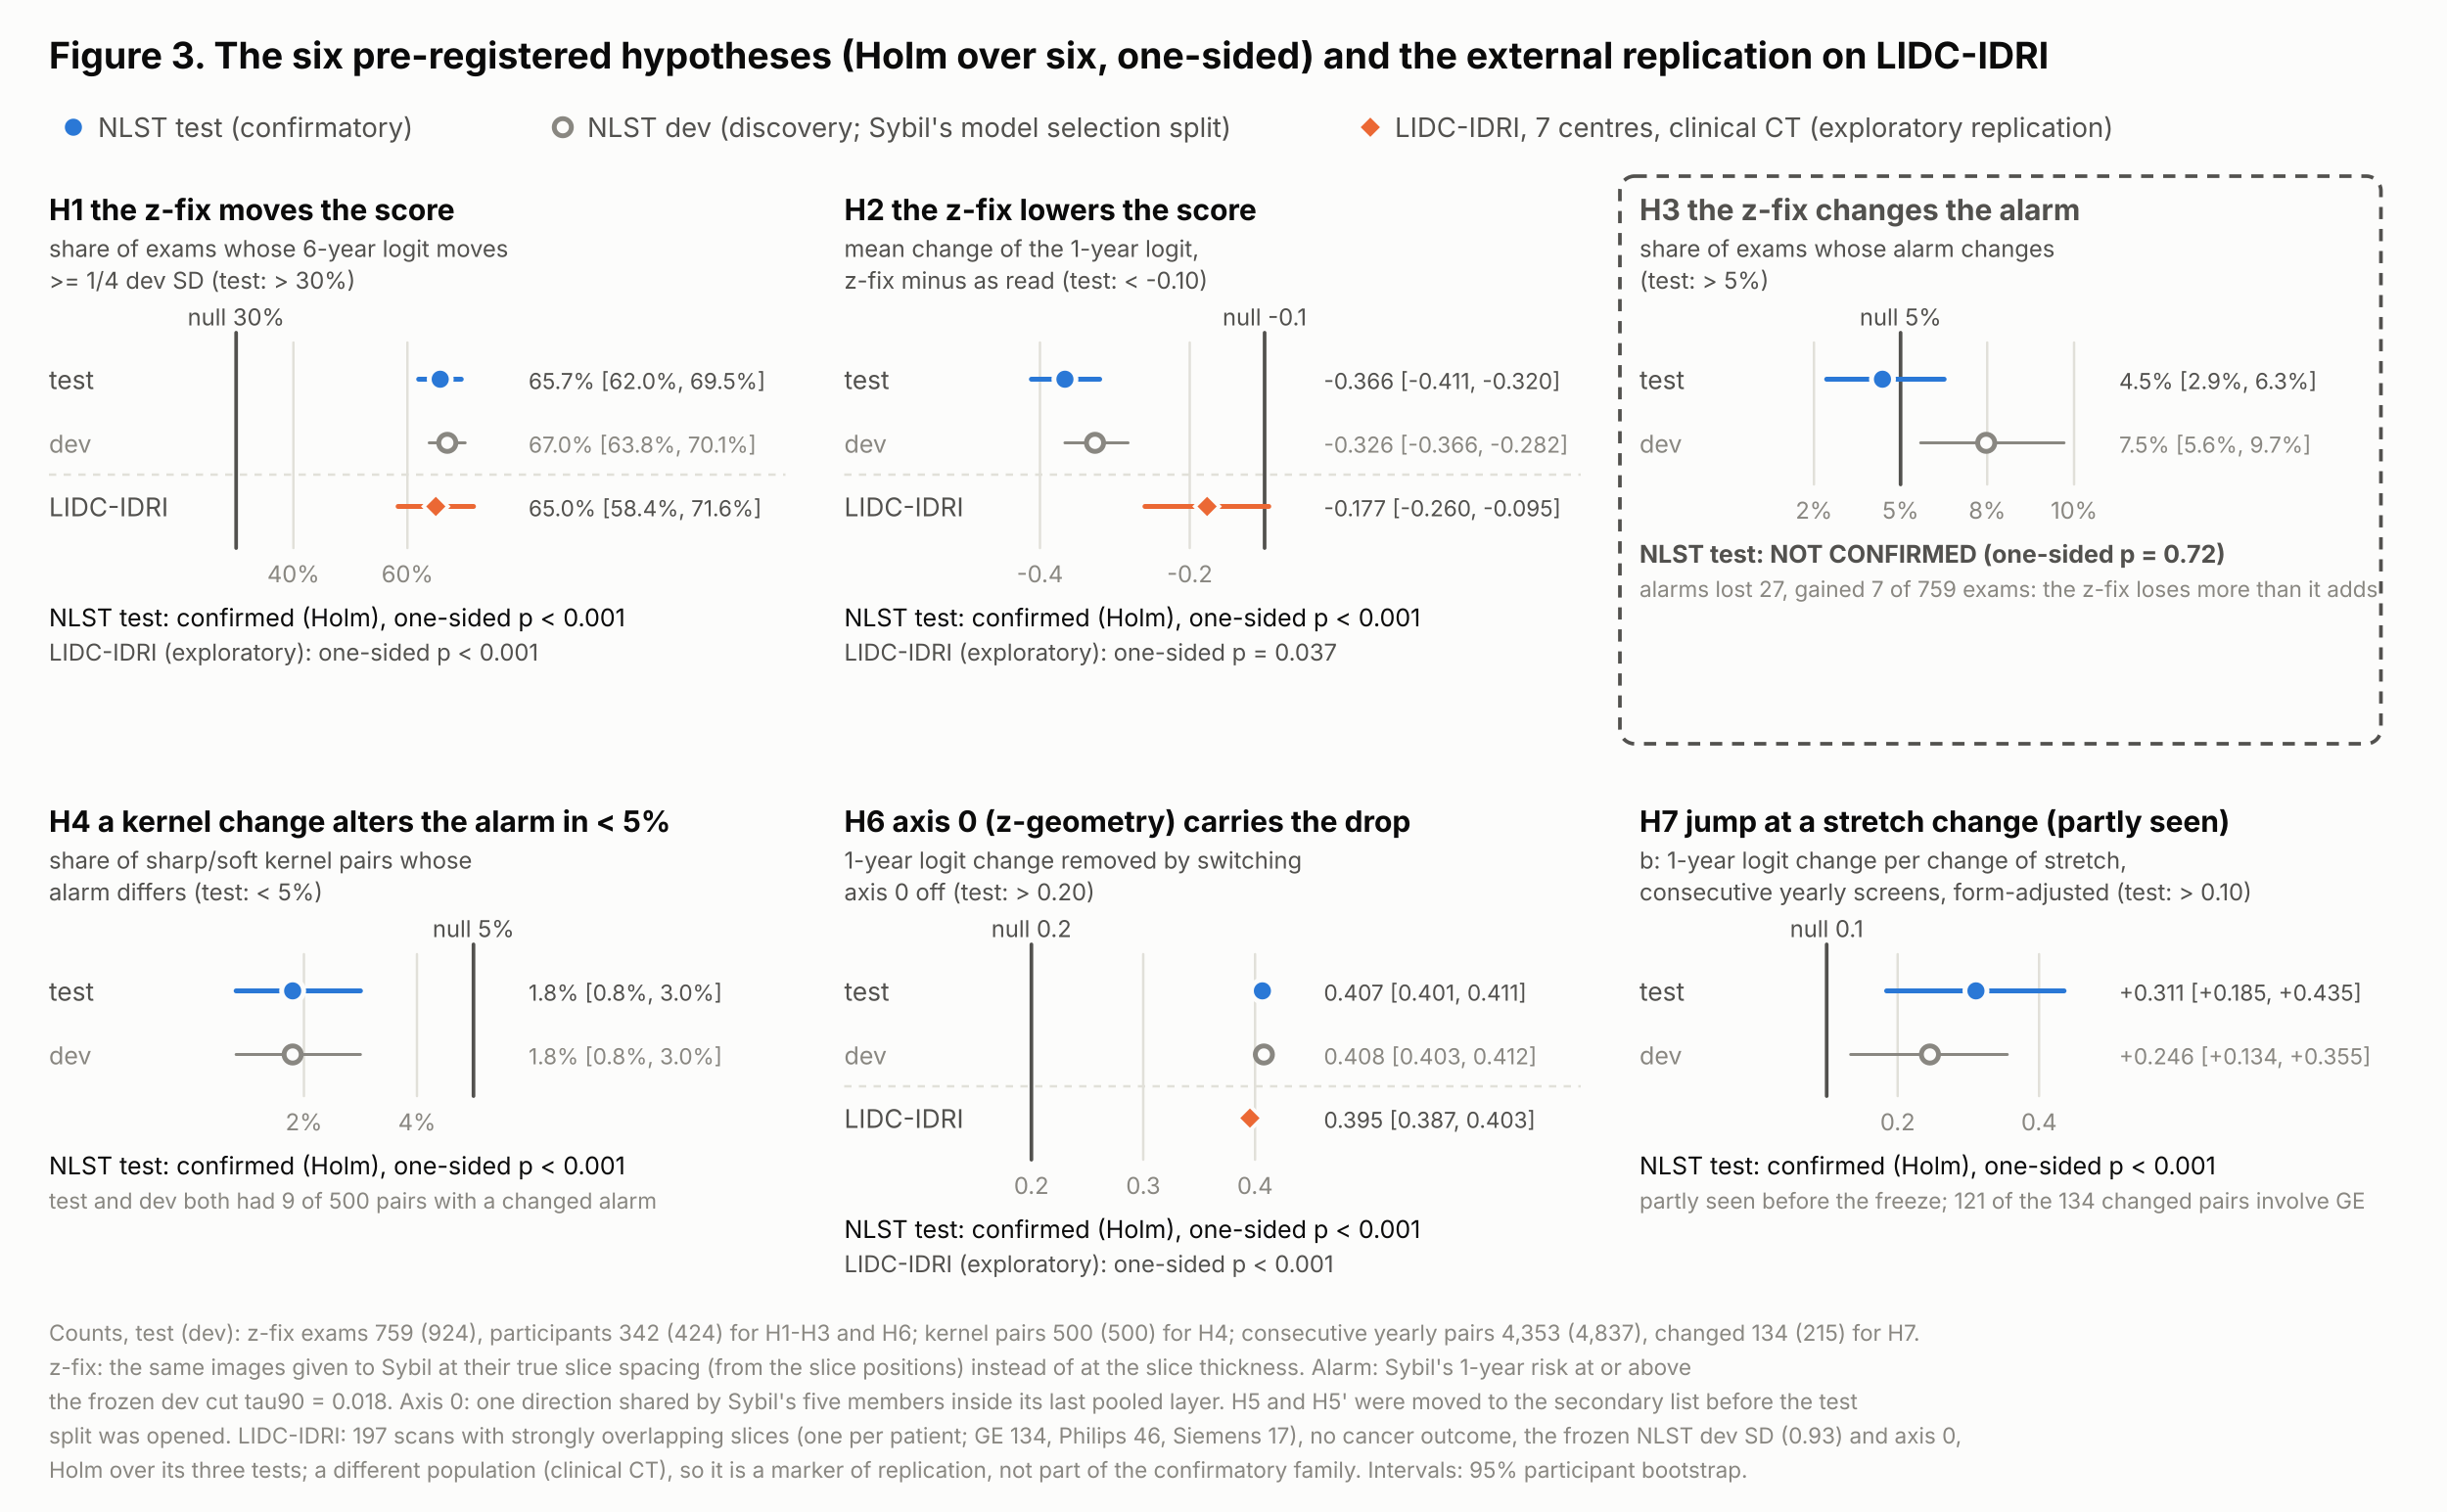
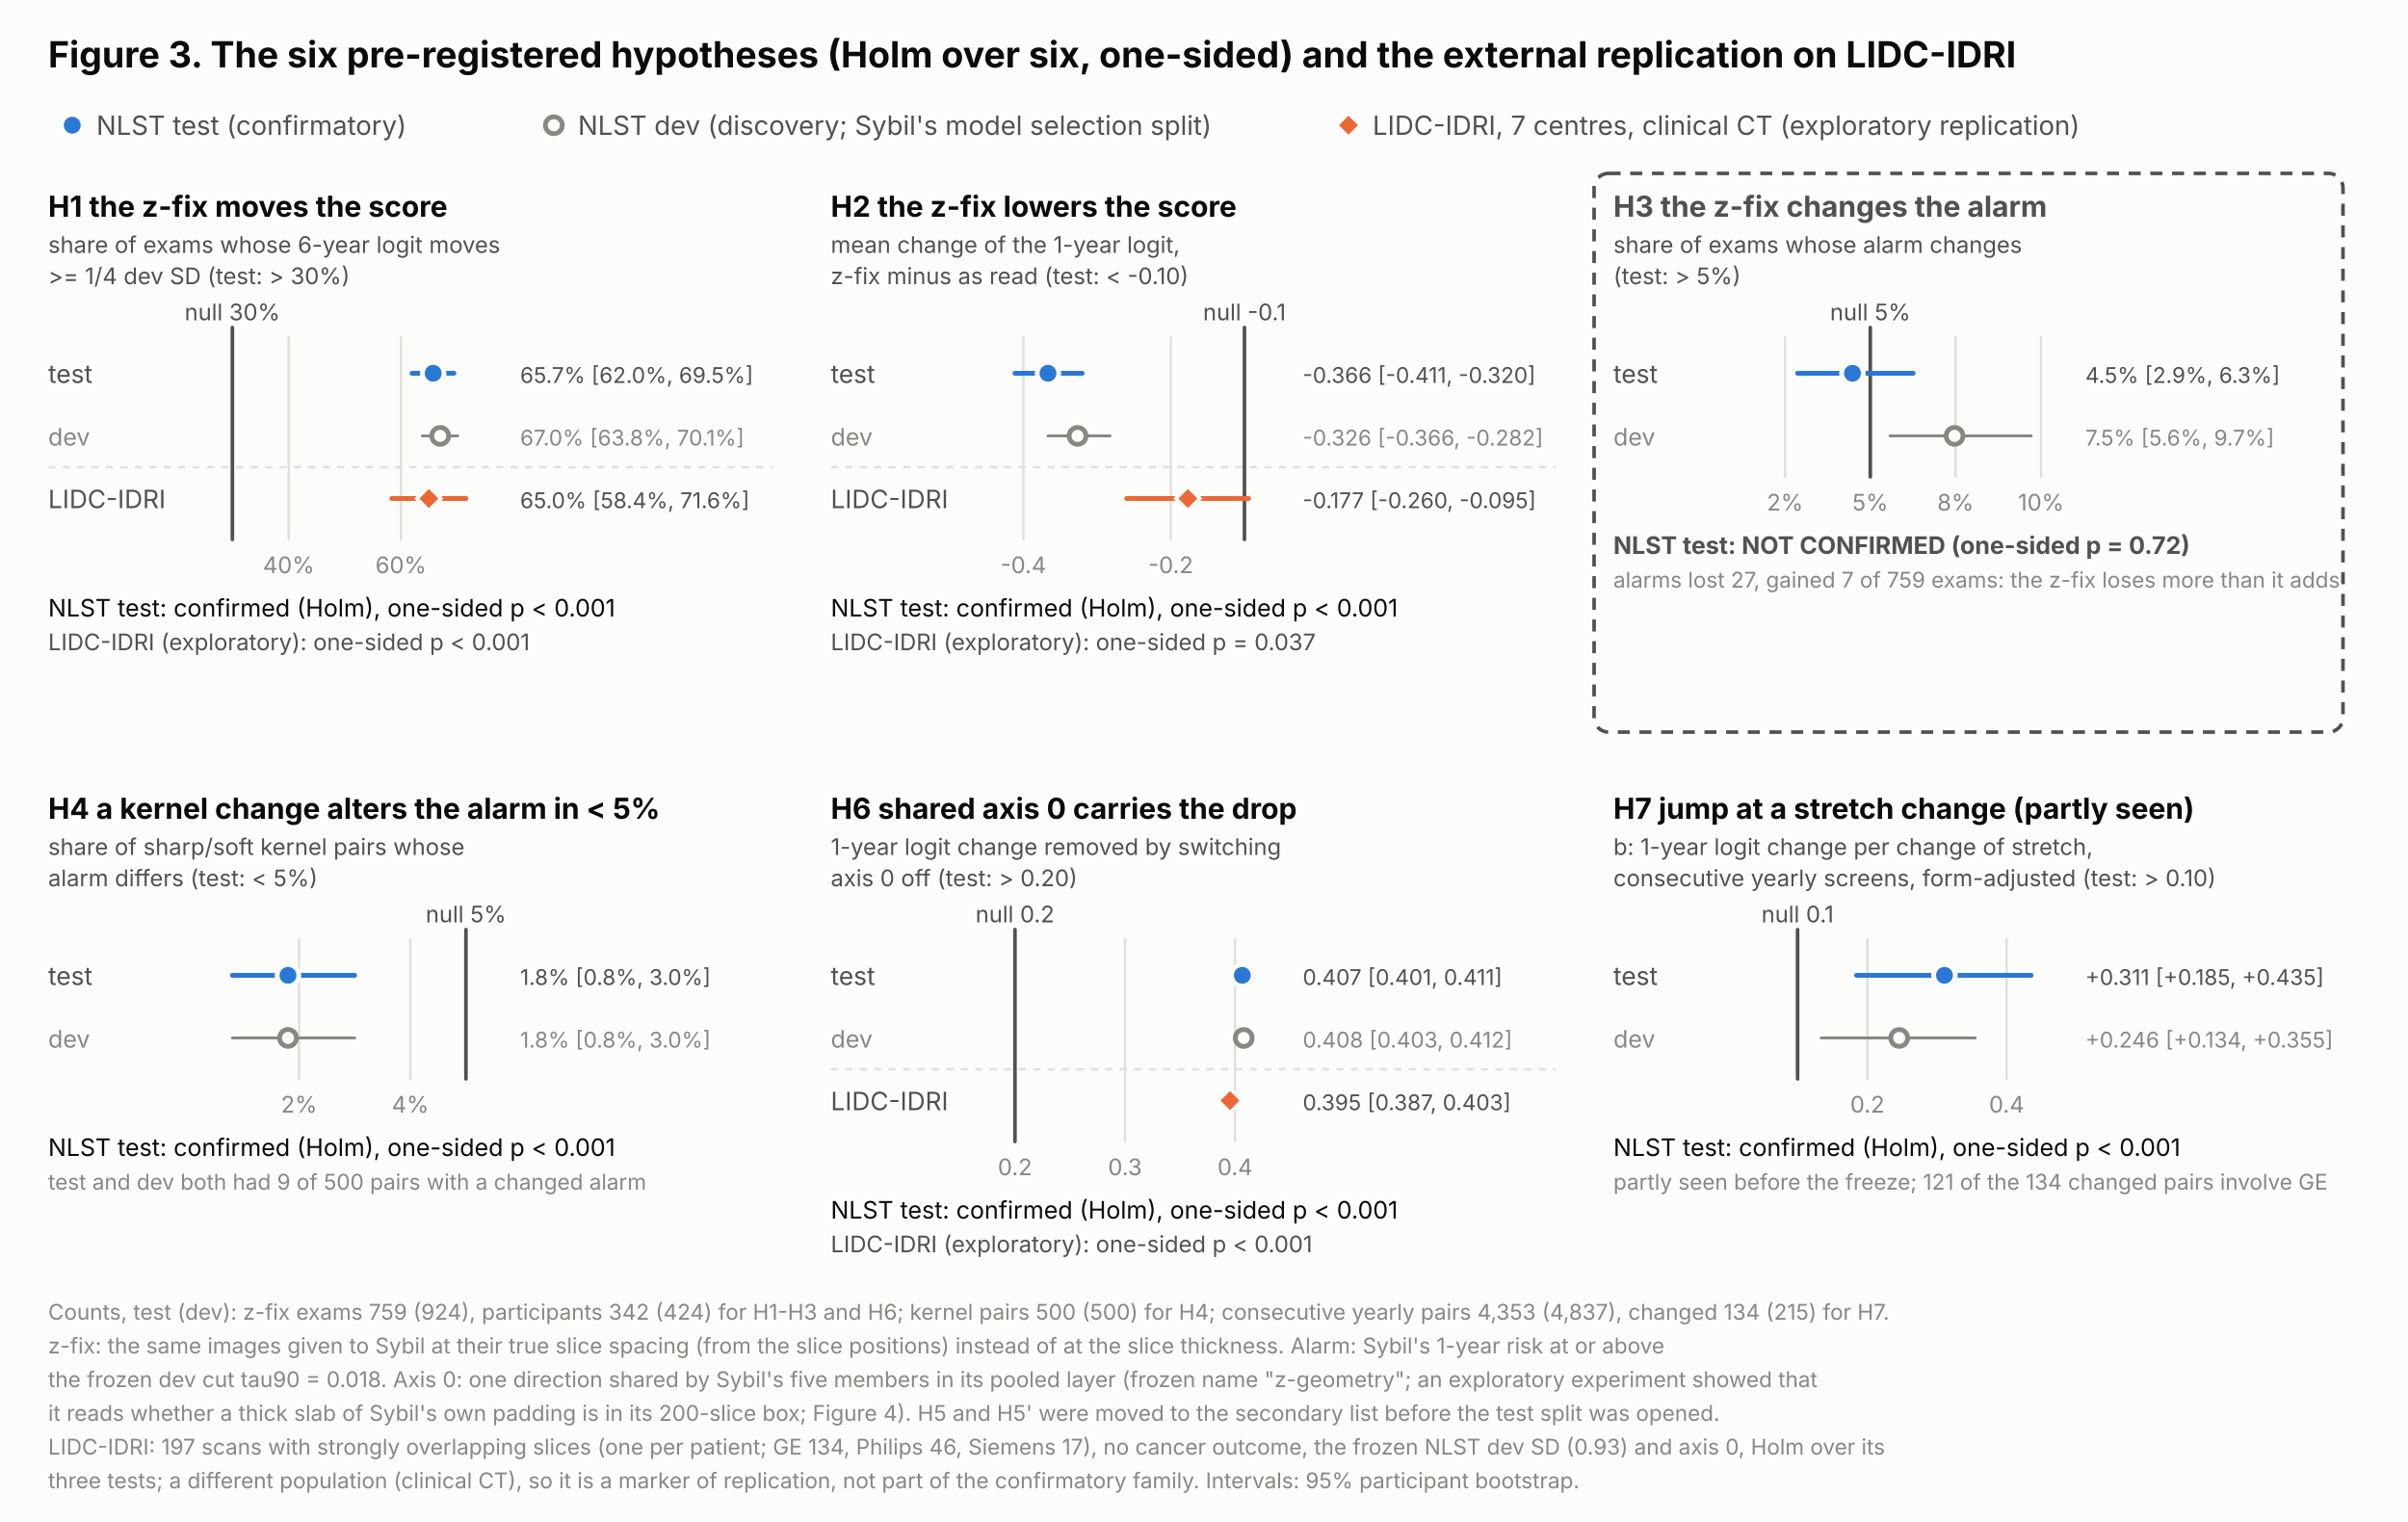
- <svg xmlns="http://www.w3.org/2000/svg" width="1000" height="618" viewBox="0 0 1000 618">
-   <rect width="1000" height="618" fill="#fcfcfb" />
+ <svg xmlns="http://www.w3.org/2000/svg" width="1000" height="632" viewBox="0 0 1000 632">
+   <rect width="1000" height="632" fill="#fcfcfb" />
  <text x="20.0" y="28.0" font-family="system-ui, -apple-system, 'Segoe UI', sans-serif" font-size="15" fill="#0b0b0b" text-anchor="start" font-weight="bold">Figure 3. The six pre-registered hypotheses (Holm over six, one-sided) and the external replication on LIDC-IDRI</text>
  <circle cx="30.0" cy="52.0" r="4.5" fill="#2a78d6" stroke="#fcfcfb" stroke-width="2" />
  <text x="40.0" y="56.0" font-family="system-ui, -apple-system, 'Segoe UI', sans-serif" font-size="11" fill="#52514e" text-anchor="start" font-weight="normal">NLST test (confirmatory)</text>
  <circle cx="230.0" cy="52.0" r="3.5" fill="#fcfcfb" stroke="#898781" stroke-width="2" />
  <text x="240.0" y="56.0" font-family="system-ui, -apple-system, 'Segoe UI', sans-serif" font-size="11" fill="#52514e" text-anchor="start" font-weight="normal">NLST dev (discovery; Sybil's model selection split)</text>
  <path d="M560.0,47.0 L565.0,52.0 L560.0,57.0 L555.0,52.0 Z" fill="#eb6834" stroke="#fcfcfb" stroke-width="1.5" />
  <text x="570.0" y="56.0" font-family="system-ui, -apple-system, 'Segoe UI', sans-serif" font-size="11" fill="#52514e" text-anchor="start" font-weight="normal">LIDC-IDRI, 7 centres, clinical CT (exploratory replication)</text>
  <text x="20.0" y="90.0" font-family="system-ui, -apple-system, 'Segoe UI', sans-serif" font-size="12" fill="#0b0b0b" text-anchor="start" font-weight="bold">H1  the z-fix moves the score</text>
  <text x="20.0" y="105.0" font-family="system-ui, -apple-system, 'Segoe UI', sans-serif" font-size="9.5" fill="#52514e" text-anchor="start" font-weight="normal">share of exams whose 6-year logit moves</text>
  <text x="20.0" y="118.0" font-family="system-ui, -apple-system, 'Segoe UI', sans-serif" font-size="9.5" fill="#52514e" text-anchor="start" font-weight="normal">&gt;= 1/4 dev SD (test: &gt; 30%)</text>
  <line x1="119.9" y1="140.0" x2="119.9" y2="224.0" stroke="#e1e0d9" stroke-width="1" stroke-linecap="round" />
  <text x="119.9" y="238.0" font-family="system-ui, -apple-system, 'Segoe UI', sans-serif" font-size="9.5" fill="#898781" text-anchor="middle" font-weight="normal">40%</text>
  <line x1="166.5" y1="140.0" x2="166.5" y2="224.0" stroke="#e1e0d9" stroke-width="1" stroke-linecap="round" />
  <text x="166.5" y="238.0" font-family="system-ui, -apple-system, 'Segoe UI', sans-serif" font-size="9.5" fill="#898781" text-anchor="middle" font-weight="normal">60%</text>
  <line x1="96.5" y1="136.0" x2="96.5" y2="224.0" stroke="#52514e" stroke-width="1.5" stroke-linecap="round" />
  <text x="96.5" y="133.0" font-family="system-ui, -apple-system, 'Segoe UI', sans-serif" font-size="9.5" fill="#52514e" text-anchor="middle" font-weight="normal">null 30%</text>
  <text x="20.0" y="159.0" font-family="system-ui, -apple-system, 'Segoe UI', sans-serif" font-size="10.5" fill="#52514e" text-anchor="start" font-weight="normal">test</text>
  <line x1="171.1" y1="155.0" x2="188.5" y2="155.0" stroke="#2a78d6" stroke-width="2" stroke-linecap="round" />
  <circle cx="179.9" cy="155.0" r="4.5" fill="#2a78d6" stroke="#fcfcfb" stroke-width="2" />
  <text x="216.0" y="159.0" font-family="system-ui, -apple-system, 'Segoe UI', sans-serif" font-size="9" fill="#52514e" text-anchor="start" font-weight="normal">65.7% [62.0%, 69.5%]</text>
  <text x="20.0" y="185.0" font-family="system-ui, -apple-system, 'Segoe UI', sans-serif" font-size="10" fill="#898781" text-anchor="start" font-weight="normal">dev</text>
  <line x1="175.4" y1="181.0" x2="190.1" y2="181.0" stroke="#898781" stroke-width="1.2" stroke-linecap="round" />
  <circle cx="182.8" cy="181.0" r="3.5" fill="#fcfcfb" stroke="#898781" stroke-width="2" />
  <text x="216.0" y="185.0" font-family="system-ui, -apple-system, 'Segoe UI', sans-serif" font-size="9" fill="#898781" text-anchor="start" font-weight="normal">67.0% [63.8%, 70.1%]</text>
  <line x1="20" y1="194.0" x2="321" y2="194.0" stroke="#e1e0d9" stroke-width="1" stroke-dasharray="3,3" />
  <text x="20.0" y="211.0" font-family="system-ui, -apple-system, 'Segoe UI', sans-serif" font-size="10.5" fill="#52514e" text-anchor="start" font-weight="normal">LIDC-IDRI</text>
  <line x1="162.7" y1="207.0" x2="193.5" y2="207.0" stroke="#eb6834" stroke-width="2" stroke-linecap="round" />
  <path d="M178.1,202.0 L183.1,207.0 L178.1,212.0 L173.1,207.0 Z" fill="#eb6834" stroke="#fcfcfb" stroke-width="1.5" />
  <text x="216.0" y="211.0" font-family="system-ui, -apple-system, 'Segoe UI', sans-serif" font-size="9" fill="#52514e" text-anchor="start" font-weight="normal">65.0% [58.4%, 71.6%]</text>
  <text x="20.0" y="256.0" font-family="system-ui, -apple-system, 'Segoe UI', sans-serif" font-size="10" fill="#0b0b0b" text-anchor="start" font-weight="normal">NLST test: confirmed (Holm), one-sided p &lt; 0.001</text>
  <text x="20.0" y="270.0" font-family="system-ui, -apple-system, 'Segoe UI', sans-serif" font-size="9.5" fill="#52514e" text-anchor="start" font-weight="normal">LIDC-IDRI (exploratory): one-sided p &lt; 0.001</text>
  <text x="345.0" y="90.0" font-family="system-ui, -apple-system, 'Segoe UI', sans-serif" font-size="12" fill="#0b0b0b" text-anchor="start" font-weight="bold">H2  the z-fix lowers the score</text>
  <text x="345.0" y="105.0" font-family="system-ui, -apple-system, 'Segoe UI', sans-serif" font-size="9.5" fill="#52514e" text-anchor="start" font-weight="normal">mean change of the 1-year logit,</text>
  <text x="345.0" y="118.0" font-family="system-ui, -apple-system, 'Segoe UI', sans-serif" font-size="9.5" fill="#52514e" text-anchor="start" font-weight="normal">z-fix minus as read (test: &lt; -0.10)</text>
  <line x1="425.0" y1="140.0" x2="425.0" y2="224.0" stroke="#e1e0d9" stroke-width="1" stroke-linecap="round" />
  <text x="425.0" y="238.0" font-family="system-ui, -apple-system, 'Segoe UI', sans-serif" font-size="9.5" fill="#898781" text-anchor="middle" font-weight="normal">-0.4</text>
  <line x1="486.2" y1="140.0" x2="486.2" y2="224.0" stroke="#e1e0d9" stroke-width="1" stroke-linecap="round" />
  <text x="486.2" y="238.0" font-family="system-ui, -apple-system, 'Segoe UI', sans-serif" font-size="9.5" fill="#898781" text-anchor="middle" font-weight="normal">-0.2</text>
  <line x1="516.8" y1="136.0" x2="516.8" y2="224.0" stroke="#52514e" stroke-width="1.5" stroke-linecap="round" />
  <text x="516.8" y="133.0" font-family="system-ui, -apple-system, 'Segoe UI', sans-serif" font-size="9.5" fill="#52514e" text-anchor="middle" font-weight="normal">null -0.1</text>
  <text x="345.0" y="159.0" font-family="system-ui, -apple-system, 'Segoe UI', sans-serif" font-size="10.5" fill="#52514e" text-anchor="start" font-weight="normal">test</text>
  <line x1="421.5" y1="155.0" x2="449.4" y2="155.0" stroke="#2a78d6" stroke-width="2" stroke-linecap="round" />
  <circle cx="435.2" cy="155.0" r="4.5" fill="#2a78d6" stroke="#fcfcfb" stroke-width="2" />
  <text x="541.0" y="159.0" font-family="system-ui, -apple-system, 'Segoe UI', sans-serif" font-size="9" fill="#52514e" text-anchor="start" font-weight="normal">-0.366 [-0.411, -0.320]</text>
  <text x="345.0" y="185.0" font-family="system-ui, -apple-system, 'Segoe UI', sans-serif" font-size="10" fill="#898781" text-anchor="start" font-weight="normal">dev</text>
  <line x1="435.2" y1="181.0" x2="461.0" y2="181.0" stroke="#898781" stroke-width="1.2" stroke-linecap="round" />
  <circle cx="447.5" cy="181.0" r="3.5" fill="#fcfcfb" stroke="#898781" stroke-width="2" />
  <text x="541.0" y="185.0" font-family="system-ui, -apple-system, 'Segoe UI', sans-serif" font-size="9" fill="#898781" text-anchor="start" font-weight="normal">-0.326 [-0.366, -0.282]</text>
  <line x1="345" y1="194.0" x2="646" y2="194.0" stroke="#e1e0d9" stroke-width="1" stroke-dasharray="3,3" />
  <text x="345.0" y="211.0" font-family="system-ui, -apple-system, 'Segoe UI', sans-serif" font-size="10.5" fill="#52514e" text-anchor="start" font-weight="normal">LIDC-IDRI</text>
  <line x1="467.9" y1="207.0" x2="518.5" y2="207.0" stroke="#eb6834" stroke-width="2" stroke-linecap="round" />
  <path d="M493.3,202.0 L498.3,207.0 L493.3,212.0 L488.3,207.0 Z" fill="#eb6834" stroke="#fcfcfb" stroke-width="1.5" />
  <text x="541.0" y="211.0" font-family="system-ui, -apple-system, 'Segoe UI', sans-serif" font-size="9" fill="#52514e" text-anchor="start" font-weight="normal">-0.177 [-0.260, -0.095]</text>
  <text x="345.0" y="256.0" font-family="system-ui, -apple-system, 'Segoe UI', sans-serif" font-size="10" fill="#0b0b0b" text-anchor="start" font-weight="normal">NLST test: confirmed (Holm), one-sided p &lt; 0.001</text>
  <text x="345.0" y="270.0" font-family="system-ui, -apple-system, 'Segoe UI', sans-serif" font-size="9.5" fill="#52514e" text-anchor="start" font-weight="normal">LIDC-IDRI (exploratory): one-sided p = 0.037</text>
  <rect x="662" y="72" width="311" height="232" fill="none" stroke="#52514e" stroke-width="1.5" stroke-dasharray="5,4" rx="6" />
  <text x="670.0" y="90.0" font-family="system-ui, -apple-system, 'Segoe UI', sans-serif" font-size="12" fill="#52514e" text-anchor="start" font-weight="bold">H3  the z-fix changes the alarm</text>
  <text x="670.0" y="105.0" font-family="system-ui, -apple-system, 'Segoe UI', sans-serif" font-size="9.5" fill="#52514e" text-anchor="start" font-weight="normal">share of exams whose alarm changes</text>
  <text x="670.0" y="118.0" font-family="system-ui, -apple-system, 'Segoe UI', sans-serif" font-size="9.5" fill="#52514e" text-anchor="start" font-weight="normal">(test: &gt; 5%)</text>
  <line x1="741.3" y1="140.0" x2="741.3" y2="198.0" stroke="#e1e0d9" stroke-width="1" stroke-linecap="round" />
  <text x="741.3" y="212.0" font-family="system-ui, -apple-system, 'Segoe UI', sans-serif" font-size="9.5" fill="#898781" text-anchor="middle" font-weight="normal">2%</text>
  <line x1="776.7" y1="140.0" x2="776.7" y2="198.0" stroke="#e1e0d9" stroke-width="1" stroke-linecap="round" />
  <text x="776.7" y="212.0" font-family="system-ui, -apple-system, 'Segoe UI', sans-serif" font-size="9.5" fill="#898781" text-anchor="middle" font-weight="normal">5%</text>
  <line x1="812.1" y1="140.0" x2="812.1" y2="198.0" stroke="#e1e0d9" stroke-width="1" stroke-linecap="round" />
  <text x="812.1" y="212.0" font-family="system-ui, -apple-system, 'Segoe UI', sans-serif" font-size="9.5" fill="#898781" text-anchor="middle" font-weight="normal">8%</text>
  <line x1="847.6" y1="140.0" x2="847.6" y2="198.0" stroke="#e1e0d9" stroke-width="1" stroke-linecap="round" />
  <text x="847.6" y="212.0" font-family="system-ui, -apple-system, 'Segoe UI', sans-serif" font-size="9.5" fill="#898781" text-anchor="middle" font-weight="normal">10%</text>
  <line x1="776.7" y1="136.0" x2="776.7" y2="198.0" stroke="#52514e" stroke-width="1.5" stroke-linecap="round" />
  <text x="776.7" y="133.0" font-family="system-ui, -apple-system, 'Segoe UI', sans-serif" font-size="9.5" fill="#52514e" text-anchor="middle" font-weight="normal">null 5%</text>
  <text x="670.0" y="159.0" font-family="system-ui, -apple-system, 'Segoe UI', sans-serif" font-size="10.5" fill="#52514e" text-anchor="start" font-weight="normal">test</text>
  <line x1="746.5" y1="155.0" x2="794.5" y2="155.0" stroke="#2a78d6" stroke-width="2" stroke-linecap="round" />
  <circle cx="769.3" cy="155.0" r="4.5" fill="#2a78d6" stroke="#fcfcfb" stroke-width="2" />
  <text x="866.0" y="159.0" font-family="system-ui, -apple-system, 'Segoe UI', sans-serif" font-size="9" fill="#52514e" text-anchor="start" font-weight="normal">4.5% [2.9%, 6.3%]</text>
  <text x="670.0" y="185.0" font-family="system-ui, -apple-system, 'Segoe UI', sans-serif" font-size="10" fill="#898781" text-anchor="start" font-weight="normal">dev</text>
  <line x1="784.9" y1="181.0" x2="843.5" y2="181.0" stroke="#898781" stroke-width="1.2" stroke-linecap="round" />
  <circle cx="811.7" cy="181.0" r="3.5" fill="#fcfcfb" stroke="#898781" stroke-width="2" />
  <text x="866.0" y="185.0" font-family="system-ui, -apple-system, 'Segoe UI', sans-serif" font-size="9" fill="#898781" text-anchor="start" font-weight="normal">7.5% [5.6%, 9.7%]</text>
  <text x="670.0" y="230.0" font-family="system-ui, -apple-system, 'Segoe UI', sans-serif" font-size="10" fill="#52514e" text-anchor="start" font-weight="bold">NLST test: NOT CONFIRMED (one-sided p = 0.72)</text>
  <text x="670.0" y="244.0" font-family="system-ui, -apple-system, 'Segoe UI', sans-serif" font-size="9" fill="#898781" text-anchor="start" font-weight="normal">alarms lost 27, gained 7 of 759 exams: the z-fix loses more than it adds</text>
  <text x="20.0" y="340.0" font-family="system-ui, -apple-system, 'Segoe UI', sans-serif" font-size="12" fill="#0b0b0b" text-anchor="start" font-weight="bold">H4  a kernel change alters the alarm in &lt; 5%</text>
  <text x="20.0" y="355.0" font-family="system-ui, -apple-system, 'Segoe UI', sans-serif" font-size="9.5" fill="#52514e" text-anchor="start" font-weight="normal">share of sharp/soft kernel pairs whose</text>
  <text x="20.0" y="368.0" font-family="system-ui, -apple-system, 'Segoe UI', sans-serif" font-size="9.5" fill="#52514e" text-anchor="start" font-weight="normal">alarm differs (test: &lt; 5%)</text>
  <line x1="124.2" y1="390.0" x2="124.2" y2="448.0" stroke="#e1e0d9" stroke-width="1" stroke-linecap="round" />
  <text x="124.2" y="462.0" font-family="system-ui, -apple-system, 'Segoe UI', sans-serif" font-size="9.5" fill="#898781" text-anchor="middle" font-weight="normal">2%</text>
  <line x1="170.4" y1="390.0" x2="170.4" y2="448.0" stroke="#e1e0d9" stroke-width="1" stroke-linecap="round" />
  <text x="170.4" y="462.0" font-family="system-ui, -apple-system, 'Segoe UI', sans-serif" font-size="9.5" fill="#898781" text-anchor="middle" font-weight="normal">4%</text>
  <line x1="193.5" y1="386.0" x2="193.5" y2="448.0" stroke="#52514e" stroke-width="1.5" stroke-linecap="round" />
  <text x="193.5" y="383.0" font-family="system-ui, -apple-system, 'Segoe UI', sans-serif" font-size="9.5" fill="#52514e" text-anchor="middle" font-weight="normal">null 5%</text>
  <text x="20.0" y="409.0" font-family="system-ui, -apple-system, 'Segoe UI', sans-serif" font-size="10.5" fill="#52514e" text-anchor="start" font-weight="normal">test</text>
  <line x1="96.5" y1="405.0" x2="147.3" y2="405.0" stroke="#2a78d6" stroke-width="2" stroke-linecap="round" />
  <circle cx="119.6" cy="405.0" r="4.5" fill="#2a78d6" stroke="#fcfcfb" stroke-width="2" />
  <text x="216.0" y="409.0" font-family="system-ui, -apple-system, 'Segoe UI', sans-serif" font-size="9" fill="#52514e" text-anchor="start" font-weight="normal">1.8% [0.8%, 3.0%]</text>
  <text x="20.0" y="435.0" font-family="system-ui, -apple-system, 'Segoe UI', sans-serif" font-size="10" fill="#898781" text-anchor="start" font-weight="normal">dev</text>
  <line x1="96.5" y1="431.0" x2="147.3" y2="431.0" stroke="#898781" stroke-width="1.2" stroke-linecap="round" />
  <circle cx="119.6" cy="431.0" r="3.5" fill="#fcfcfb" stroke="#898781" stroke-width="2" />
  <text x="216.0" y="435.0" font-family="system-ui, -apple-system, 'Segoe UI', sans-serif" font-size="9" fill="#898781" text-anchor="start" font-weight="normal">1.8% [0.8%, 3.0%]</text>
  <text x="20.0" y="480.0" font-family="system-ui, -apple-system, 'Segoe UI', sans-serif" font-size="10" fill="#0b0b0b" text-anchor="start" font-weight="normal">NLST test: confirmed (Holm), one-sided p &lt; 0.001</text>
  <text x="20.0" y="494.0" font-family="system-ui, -apple-system, 'Segoe UI', sans-serif" font-size="9" fill="#898781" text-anchor="start" font-weight="normal">test and dev both had 9 of 500 pairs with a changed alarm</text>
-   <text x="345.0" y="340.0" font-family="system-ui, -apple-system, 'Segoe UI', sans-serif" font-size="12" fill="#0b0b0b" text-anchor="start" font-weight="bold">H6  axis 0 (z-geometry) carries the drop</text>
+   <text x="345.0" y="340.0" font-family="system-ui, -apple-system, 'Segoe UI', sans-serif" font-size="12" fill="#0b0b0b" text-anchor="start" font-weight="bold">H6  shared axis 0 carries the drop</text>
  <text x="345.0" y="355.0" font-family="system-ui, -apple-system, 'Segoe UI', sans-serif" font-size="9.5" fill="#52514e" text-anchor="start" font-weight="normal">1-year logit change removed by switching</text>
  <text x="345.0" y="368.0" font-family="system-ui, -apple-system, 'Segoe UI', sans-serif" font-size="9.5" fill="#52514e" text-anchor="start" font-weight="normal">axis 0 off (test: &gt; 0.20)</text>
  <line x1="421.5" y1="390.0" x2="421.5" y2="474.0" stroke="#e1e0d9" stroke-width="1" stroke-linecap="round" />
  <text x="421.5" y="488.0" font-family="system-ui, -apple-system, 'Segoe UI', sans-serif" font-size="9.5" fill="#898781" text-anchor="middle" font-weight="normal">0.2</text>
  <line x1="467.2" y1="390.0" x2="467.2" y2="474.0" stroke="#e1e0d9" stroke-width="1" stroke-linecap="round" />
  <text x="467.2" y="488.0" font-family="system-ui, -apple-system, 'Segoe UI', sans-serif" font-size="9.5" fill="#898781" text-anchor="middle" font-weight="normal">0.3</text>
  <line x1="512.9" y1="390.0" x2="512.9" y2="474.0" stroke="#e1e0d9" stroke-width="1" stroke-linecap="round" />
  <text x="512.9" y="488.0" font-family="system-ui, -apple-system, 'Segoe UI', sans-serif" font-size="9.5" fill="#898781" text-anchor="middle" font-weight="normal">0.4</text>
  <line x1="421.5" y1="386.0" x2="421.5" y2="474.0" stroke="#52514e" stroke-width="1.5" stroke-linecap="round" />
  <text x="421.5" y="383.0" font-family="system-ui, -apple-system, 'Segoe UI', sans-serif" font-size="9.5" fill="#52514e" text-anchor="middle" font-weight="normal">null 0.2</text>
  <text x="345.0" y="409.0" font-family="system-ui, -apple-system, 'Segoe UI', sans-serif" font-size="10.5" fill="#52514e" text-anchor="start" font-weight="normal">test</text>
  <line x1="513.6" y1="405.0" x2="518.1" y2="405.0" stroke="#2a78d6" stroke-width="2" stroke-linecap="round" />
  <circle cx="515.9" cy="405.0" r="4.5" fill="#2a78d6" stroke="#fcfcfb" stroke-width="2" />
  <text x="541.0" y="409.0" font-family="system-ui, -apple-system, 'Segoe UI', sans-serif" font-size="9" fill="#52514e" text-anchor="start" font-weight="normal">0.407 [0.401, 0.411]</text>
  <text x="345.0" y="435.0" font-family="system-ui, -apple-system, 'Segoe UI', sans-serif" font-size="10" fill="#898781" text-anchor="start" font-weight="normal">dev</text>
  <line x1="514.4" y1="431.0" x2="518.5" y2="431.0" stroke="#898781" stroke-width="1.2" stroke-linecap="round" />
  <circle cx="516.5" cy="431.0" r="3.5" fill="#fcfcfb" stroke="#898781" stroke-width="2" />
  <text x="541.0" y="435.0" font-family="system-ui, -apple-system, 'Segoe UI', sans-serif" font-size="9" fill="#898781" text-anchor="start" font-weight="normal">0.408 [0.403, 0.412]</text>
  <line x1="345" y1="444.0" x2="646" y2="444.0" stroke="#e1e0d9" stroke-width="1" stroke-dasharray="3,3" />
  <text x="345.0" y="461.0" font-family="system-ui, -apple-system, 'Segoe UI', sans-serif" font-size="10.5" fill="#52514e" text-anchor="start" font-weight="normal">LIDC-IDRI</text>
  <line x1="507.0" y1="457.0" x2="514.4" y2="457.0" stroke="#eb6834" stroke-width="2" stroke-linecap="round" />
  <path d="M510.8,452.0 L515.8,457.0 L510.8,462.0 L505.8,457.0 Z" fill="#eb6834" stroke="#fcfcfb" stroke-width="1.5" />
  <text x="541.0" y="461.0" font-family="system-ui, -apple-system, 'Segoe UI', sans-serif" font-size="9" fill="#52514e" text-anchor="start" font-weight="normal">0.395 [0.387, 0.403]</text>
  <text x="345.0" y="506.0" font-family="system-ui, -apple-system, 'Segoe UI', sans-serif" font-size="10" fill="#0b0b0b" text-anchor="start" font-weight="normal">NLST test: confirmed (Holm), one-sided p &lt; 0.001</text>
  <text x="345.0" y="520.0" font-family="system-ui, -apple-system, 'Segoe UI', sans-serif" font-size="9.5" fill="#52514e" text-anchor="start" font-weight="normal">LIDC-IDRI (exploratory): one-sided p &lt; 0.001</text>
  <text x="670.0" y="340.0" font-family="system-ui, -apple-system, 'Segoe UI', sans-serif" font-size="12" fill="#0b0b0b" text-anchor="start" font-weight="bold">H7  jump at a stretch change (partly seen)</text>
  <text x="670.0" y="355.0" font-family="system-ui, -apple-system, 'Segoe UI', sans-serif" font-size="9.5" fill="#52514e" text-anchor="start" font-weight="normal">b: 1-year logit change per change of stretch,</text>
  <text x="670.0" y="368.0" font-family="system-ui, -apple-system, 'Segoe UI', sans-serif" font-size="9.5" fill="#52514e" text-anchor="start" font-weight="normal">consecutive yearly screens, form-adjusted (test: &gt; 0.10)</text>
  <line x1="775.5" y1="390.0" x2="775.5" y2="448.0" stroke="#e1e0d9" stroke-width="1" stroke-linecap="round" />
  <text x="775.5" y="462.0" font-family="system-ui, -apple-system, 'Segoe UI', sans-serif" font-size="9.5" fill="#898781" text-anchor="middle" font-weight="normal">0.2</text>
  <line x1="833.3" y1="390.0" x2="833.3" y2="448.0" stroke="#e1e0d9" stroke-width="1" stroke-linecap="round" />
  <text x="833.3" y="462.0" font-family="system-ui, -apple-system, 'Segoe UI', sans-serif" font-size="9.5" fill="#898781" text-anchor="middle" font-weight="normal">0.4</text>
  <line x1="746.5" y1="386.0" x2="746.5" y2="448.0" stroke="#52514e" stroke-width="1.5" stroke-linecap="round" />
  <text x="746.5" y="383.0" font-family="system-ui, -apple-system, 'Segoe UI', sans-serif" font-size="9.5" fill="#52514e" text-anchor="middle" font-weight="normal">null 0.1</text>
  <text x="670.0" y="409.0" font-family="system-ui, -apple-system, 'Segoe UI', sans-serif" font-size="10.5" fill="#52514e" text-anchor="start" font-weight="normal">test</text>
  <line x1="771.0" y1="405.0" x2="843.5" y2="405.0" stroke="#2a78d6" stroke-width="2" stroke-linecap="round" />
  <circle cx="807.5" cy="405.0" r="4.5" fill="#2a78d6" stroke="#fcfcfb" stroke-width="2" />
  <text x="866.0" y="409.0" font-family="system-ui, -apple-system, 'Segoe UI', sans-serif" font-size="9" fill="#52514e" text-anchor="start" font-weight="normal">+0.311 [+0.185, +0.435]</text>
  <text x="670.0" y="435.0" font-family="system-ui, -apple-system, 'Segoe UI', sans-serif" font-size="10" fill="#898781" text-anchor="start" font-weight="normal">dev</text>
  <line x1="756.3" y1="431.0" x2="820.3" y2="431.0" stroke="#898781" stroke-width="1.2" stroke-linecap="round" />
  <circle cx="788.7" cy="431.0" r="3.5" fill="#fcfcfb" stroke="#898781" stroke-width="2" />
  <text x="866.0" y="435.0" font-family="system-ui, -apple-system, 'Segoe UI', sans-serif" font-size="9" fill="#898781" text-anchor="start" font-weight="normal">+0.246 [+0.134, +0.355]</text>
  <text x="670.0" y="480.0" font-family="system-ui, -apple-system, 'Segoe UI', sans-serif" font-size="10" fill="#0b0b0b" text-anchor="start" font-weight="normal">NLST test: confirmed (Holm), one-sided p &lt; 0.001</text>
  <text x="670.0" y="494.0" font-family="system-ui, -apple-system, 'Segoe UI', sans-serif" font-size="9" fill="#898781" text-anchor="start" font-weight="normal">partly seen before the freeze; 121 of the 134 changed pairs involve GE</text>
  <text x="20.0" y="548.0" font-family="system-ui, -apple-system, 'Segoe UI', sans-serif" font-size="9" fill="#898781" text-anchor="start" font-weight="normal">Counts, test (dev): z-fix exams 759 (924), participants 342 (424) for H1-H3 and H6; kernel pairs 500 (500) for H4; consecutive yearly pairs 4,353 (4,837), changed 134 (215) for H7.</text>
  <text x="20.0" y="562.0" font-family="system-ui, -apple-system, 'Segoe UI', sans-serif" font-size="9" fill="#898781" text-anchor="start" font-weight="normal">z-fix: the same images given to Sybil at their true slice spacing (from the slice positions) instead of at the slice thickness. Alarm: Sybil's 1-year risk at or above</text>
-   <text x="20.0" y="576.0" font-family="system-ui, -apple-system, 'Segoe UI', sans-serif" font-size="9" fill="#898781" text-anchor="start" font-weight="normal">the frozen dev cut tau90 = 0.018. Axis 0: one direction shared by Sybil's five members inside its last pooled layer. H5 and H5' were moved to the secondary list before the test</text>
-   <text x="20.0" y="590.0" font-family="system-ui, -apple-system, 'Segoe UI', sans-serif" font-size="9" fill="#898781" text-anchor="start" font-weight="normal">split was opened. LIDC-IDRI: 197 scans with strongly overlapping slices (one per patient; GE 134, Philips 46, Siemens 17), no cancer outcome, the frozen NLST dev SD (0.93) and axis 0,</text>
-   <text x="20.0" y="604.0" font-family="system-ui, -apple-system, 'Segoe UI', sans-serif" font-size="9" fill="#898781" text-anchor="start" font-weight="normal">Holm over its three tests; a different population (clinical CT), so it is a marker of replication, not part of the confirmatory family. Intervals: 95% participant bootstrap.</text>
+   <text x="20.0" y="576.0" font-family="system-ui, -apple-system, 'Segoe UI', sans-serif" font-size="9" fill="#898781" text-anchor="start" font-weight="normal">the frozen dev cut tau90 = 0.018. Axis 0: one direction shared by Sybil's five members in its pooled layer (frozen name "z-geometry"; an exploratory experiment showed that</text>
+   <text x="20.0" y="590.0" font-family="system-ui, -apple-system, 'Segoe UI', sans-serif" font-size="9" fill="#898781" text-anchor="start" font-weight="normal">it reads whether a thick slab of Sybil's own padding is in its 200-slice box; Figure 4). H5 and H5' were moved to the secondary list before the test split was opened.</text>
+   <text x="20.0" y="604.0" font-family="system-ui, -apple-system, 'Segoe UI', sans-serif" font-size="9" fill="#898781" text-anchor="start" font-weight="normal">LIDC-IDRI: 197 scans with strongly overlapping slices (one per patient; GE 134, Philips 46, Siemens 17), no cancer outcome, the frozen NLST dev SD (0.93) and axis 0, Holm over its</text>
+   <text x="20.0" y="618.0" font-family="system-ui, -apple-system, 'Segoe UI', sans-serif" font-size="9" fill="#898781" text-anchor="start" font-weight="normal">three tests; a different population (clinical CT), so it is a marker of replication, not part of the confirmatory family. Intervals: 95% participant bootstrap.</text>
</svg>
